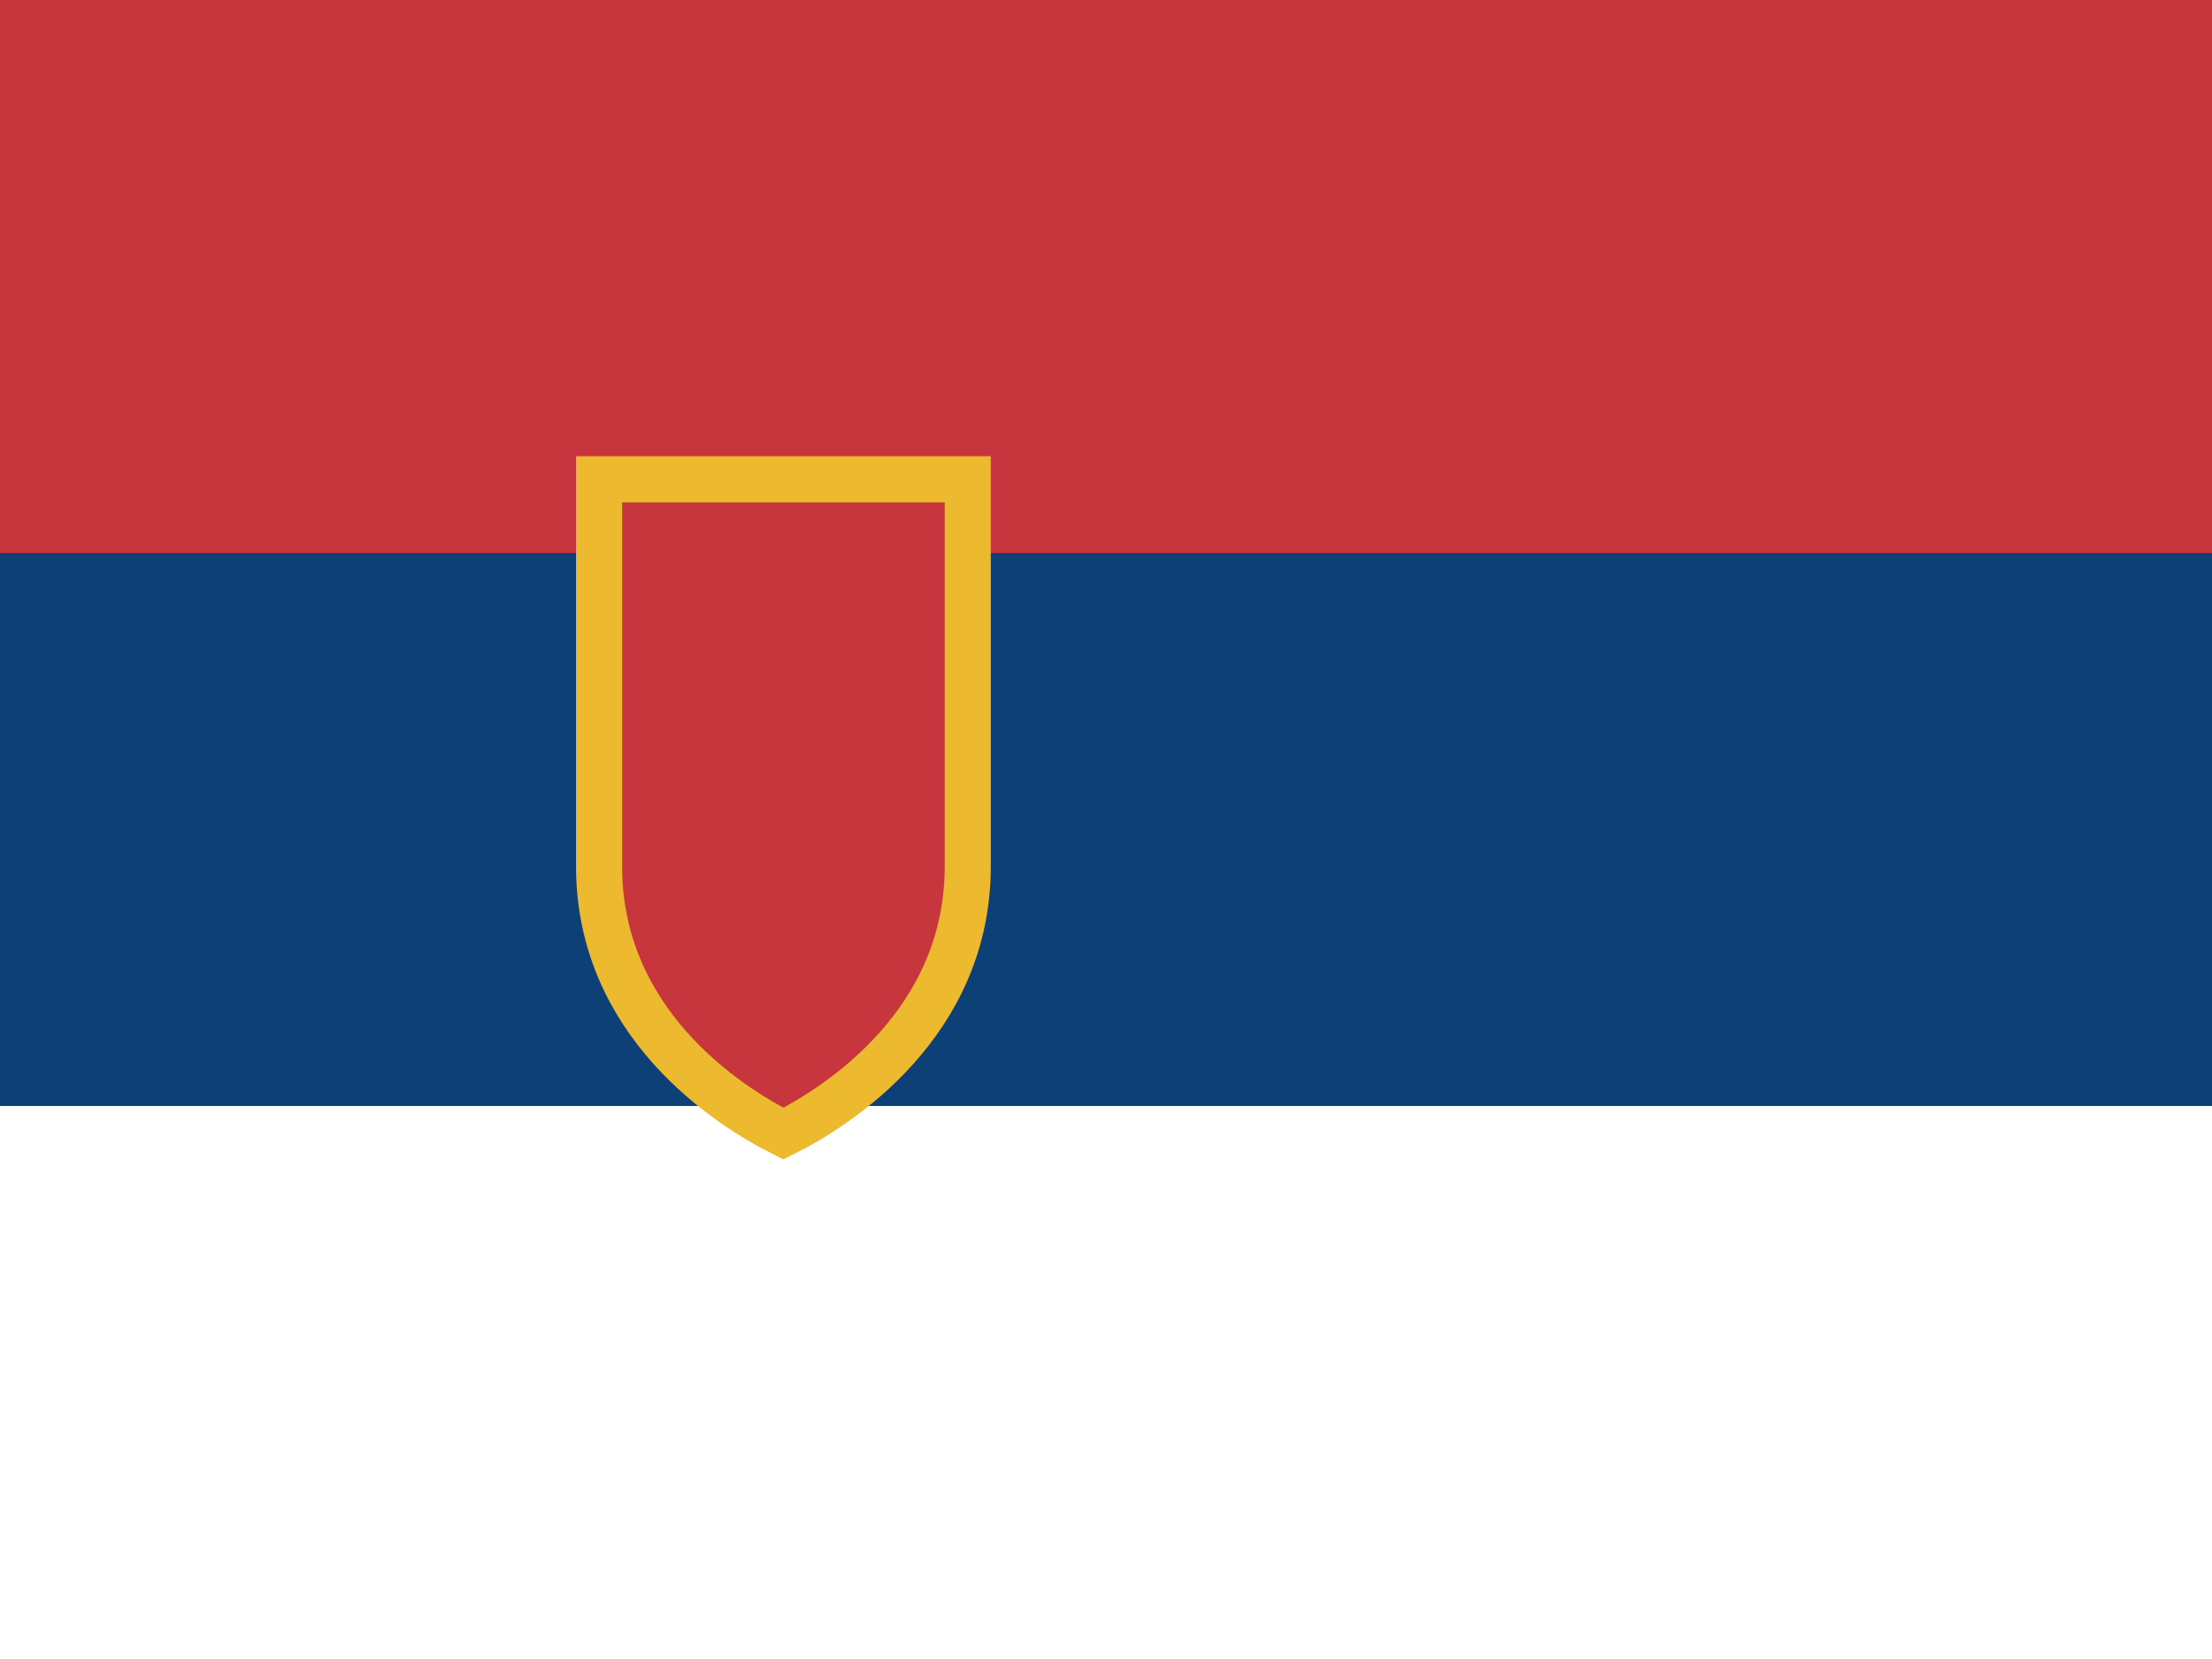
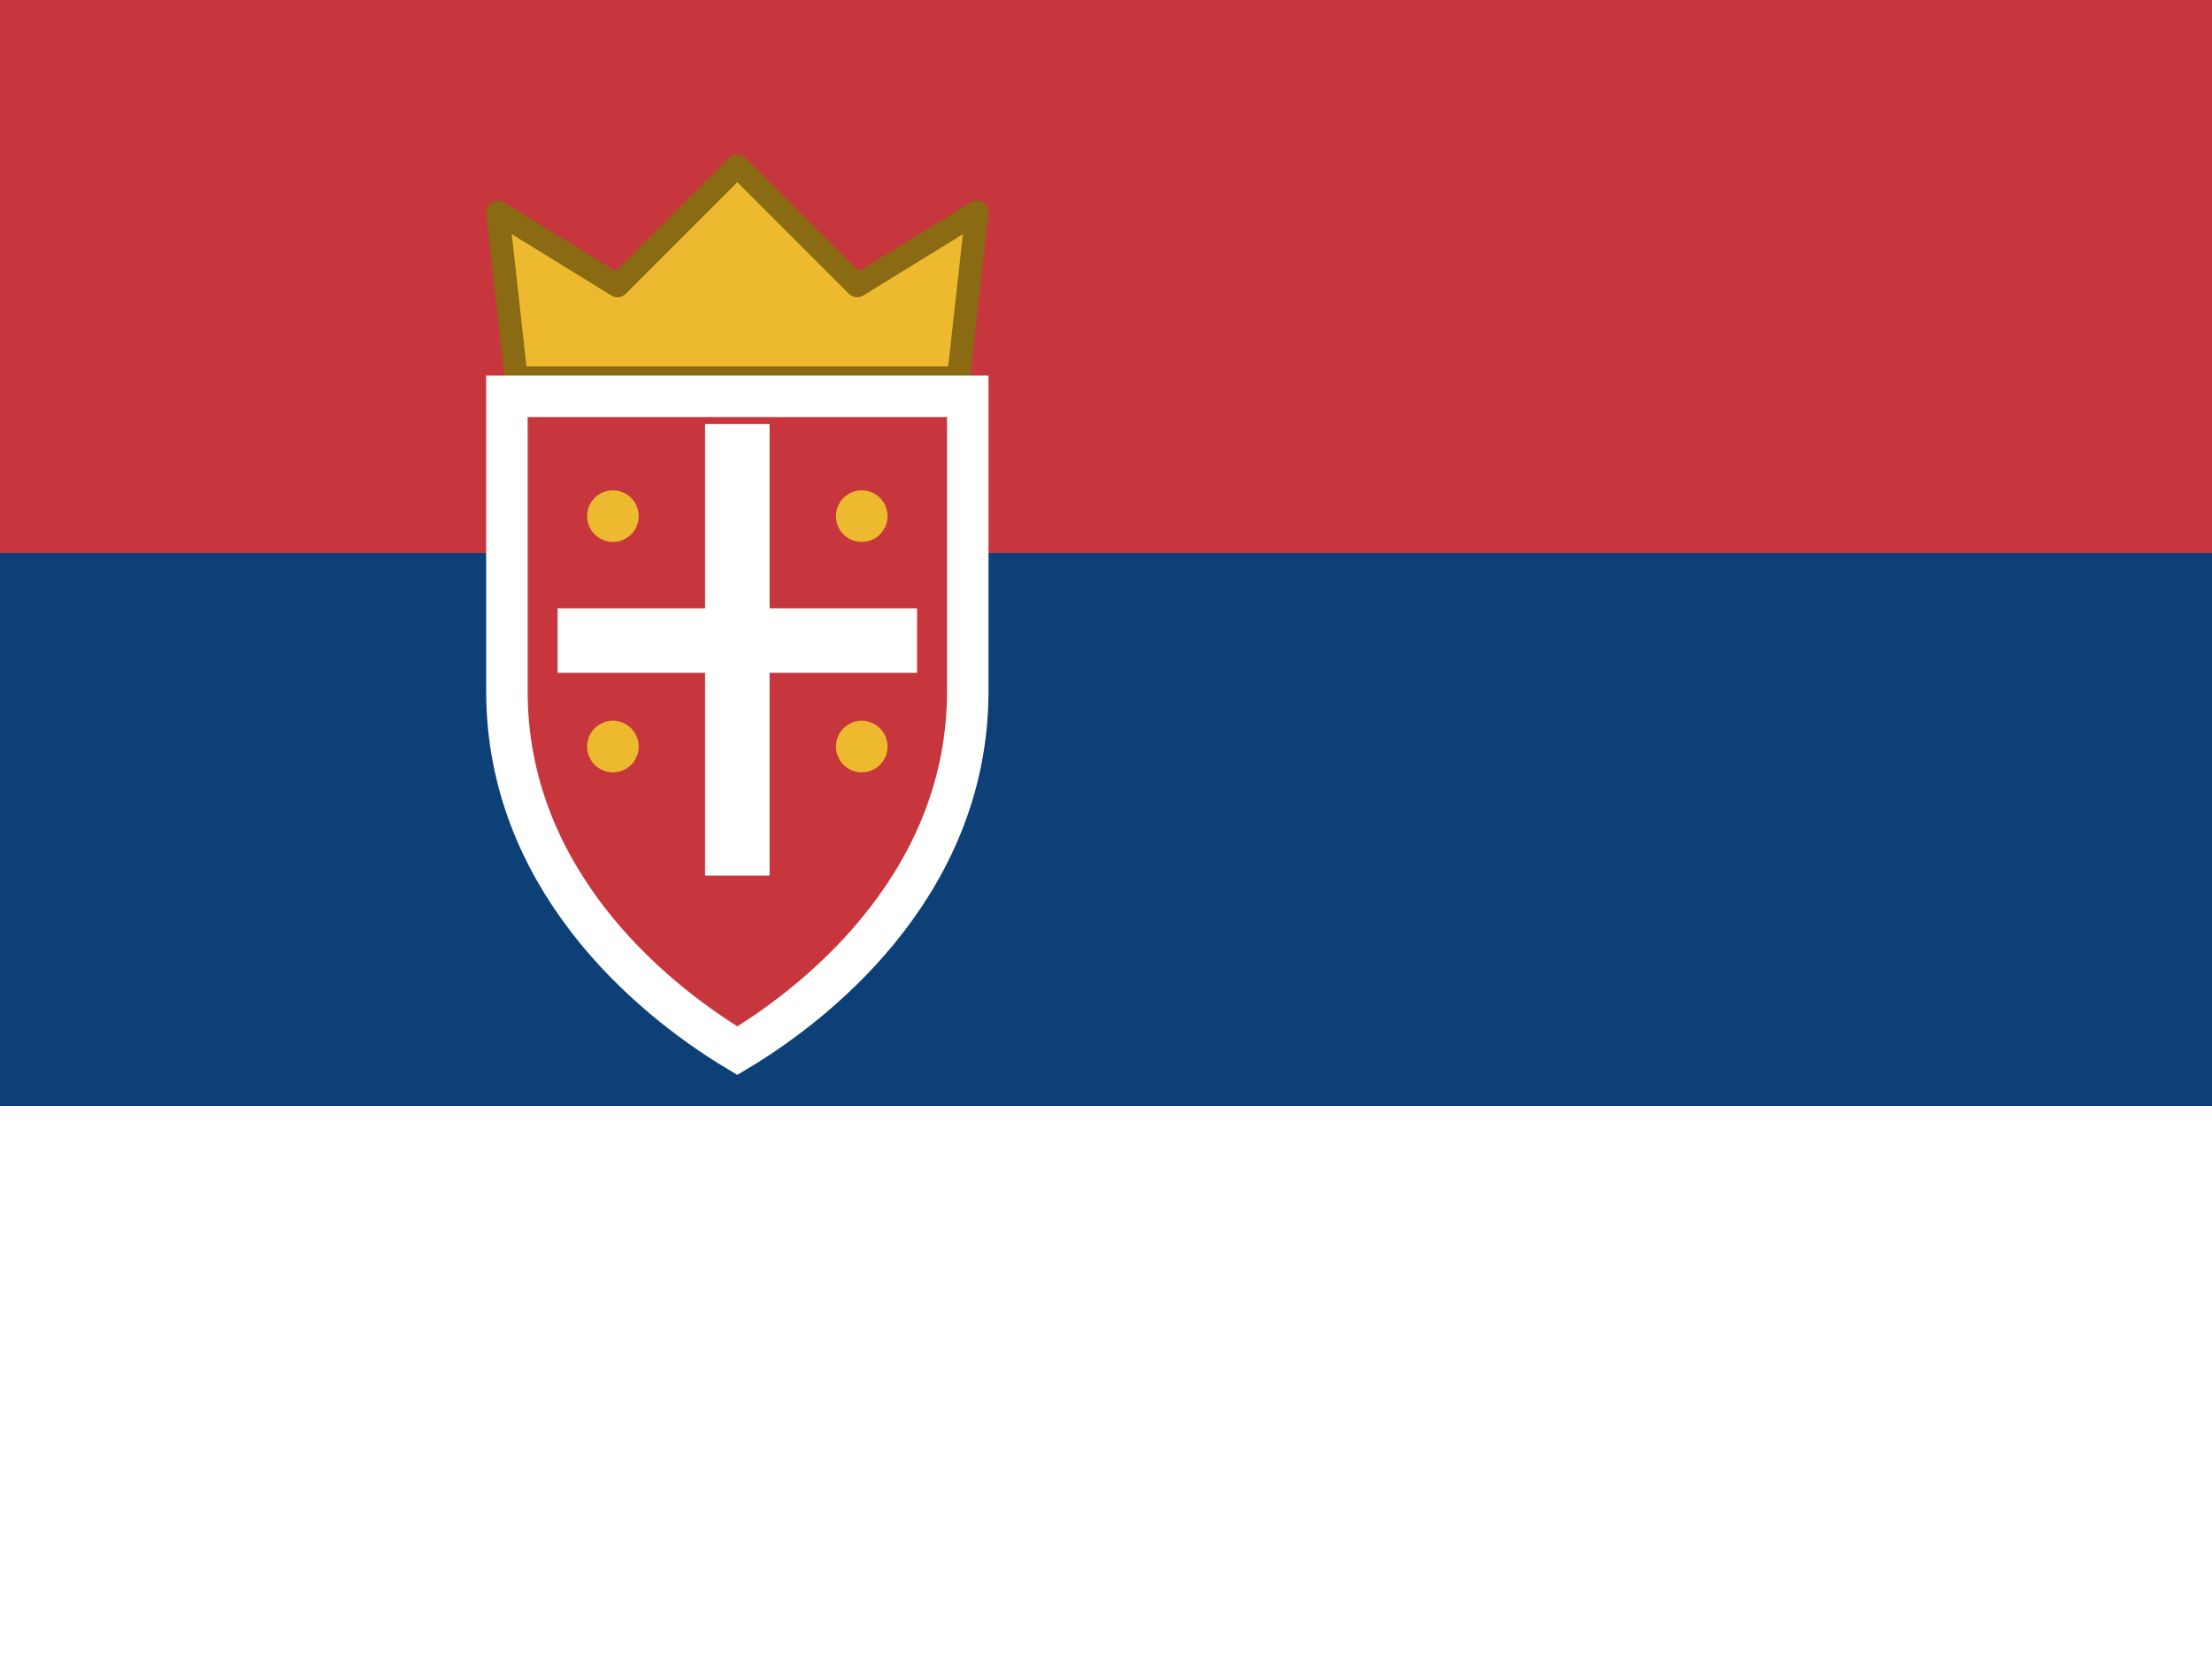
<svg xmlns="http://www.w3.org/2000/svg" viewBox="0 0 24 18" width="24" height="18">
-   <rect y="0" width="24" height="6.05" fill="#C6363C" />
-   <rect y="6" width="24" height="6.05" fill="#0C4076" />
-   <rect y="12" width="24" height="6.05" fill="#fff" />
-   <path d="M6.5 5.2h4v4.2c0 1.7-1.4 2.6-2 2.9-.6-.3-2-1.2-2-2.9z" fill="#C6363C" stroke="#EDB92E" stroke-width=".5" />
+   <rect width="24" height="6" fill="#C6363C" />
+   <rect y="6" width="24" height="6" fill="#0C4076" />
+   <rect y="12" width="24" height="6" fill="#fff" />
+   <g transform="translate(8 0)">
+     <path d="M-2.4 4.1 -2.6 2.3 -1.3 3.1 0 1.8 1.3 3.1 2.6 2.3 2.4 4.1z" fill="#EDB92E" stroke="#8a6a12" stroke-width=".25" stroke-linejoin="round" />
+     <path d="M-2.5 4.3h5v3.2c0 2-1.5 3.3-2.5 3.9-1-.6-2.5-1.9-2.5-3.9z" fill="#C6363C" stroke="#fff" stroke-width=".45" />
+     <path d="M-.35 4.6h.7v2h1.6v.7h-1.6v2.2h-.7V7.3h-1.6v-.7h1.6z" fill="#fff" />
+     <g fill="#EDB92E">
+       <circle cx="-1.35" cy="5.6" r=".28" />
+       <circle cx="1.35" cy="5.6" r=".28" />
+       <circle cx="-1.35" cy="8.1" r=".28" />
+       <circle cx="1.35" cy="8.1" r=".28" />
+     </g>
+   </g>
</svg>
